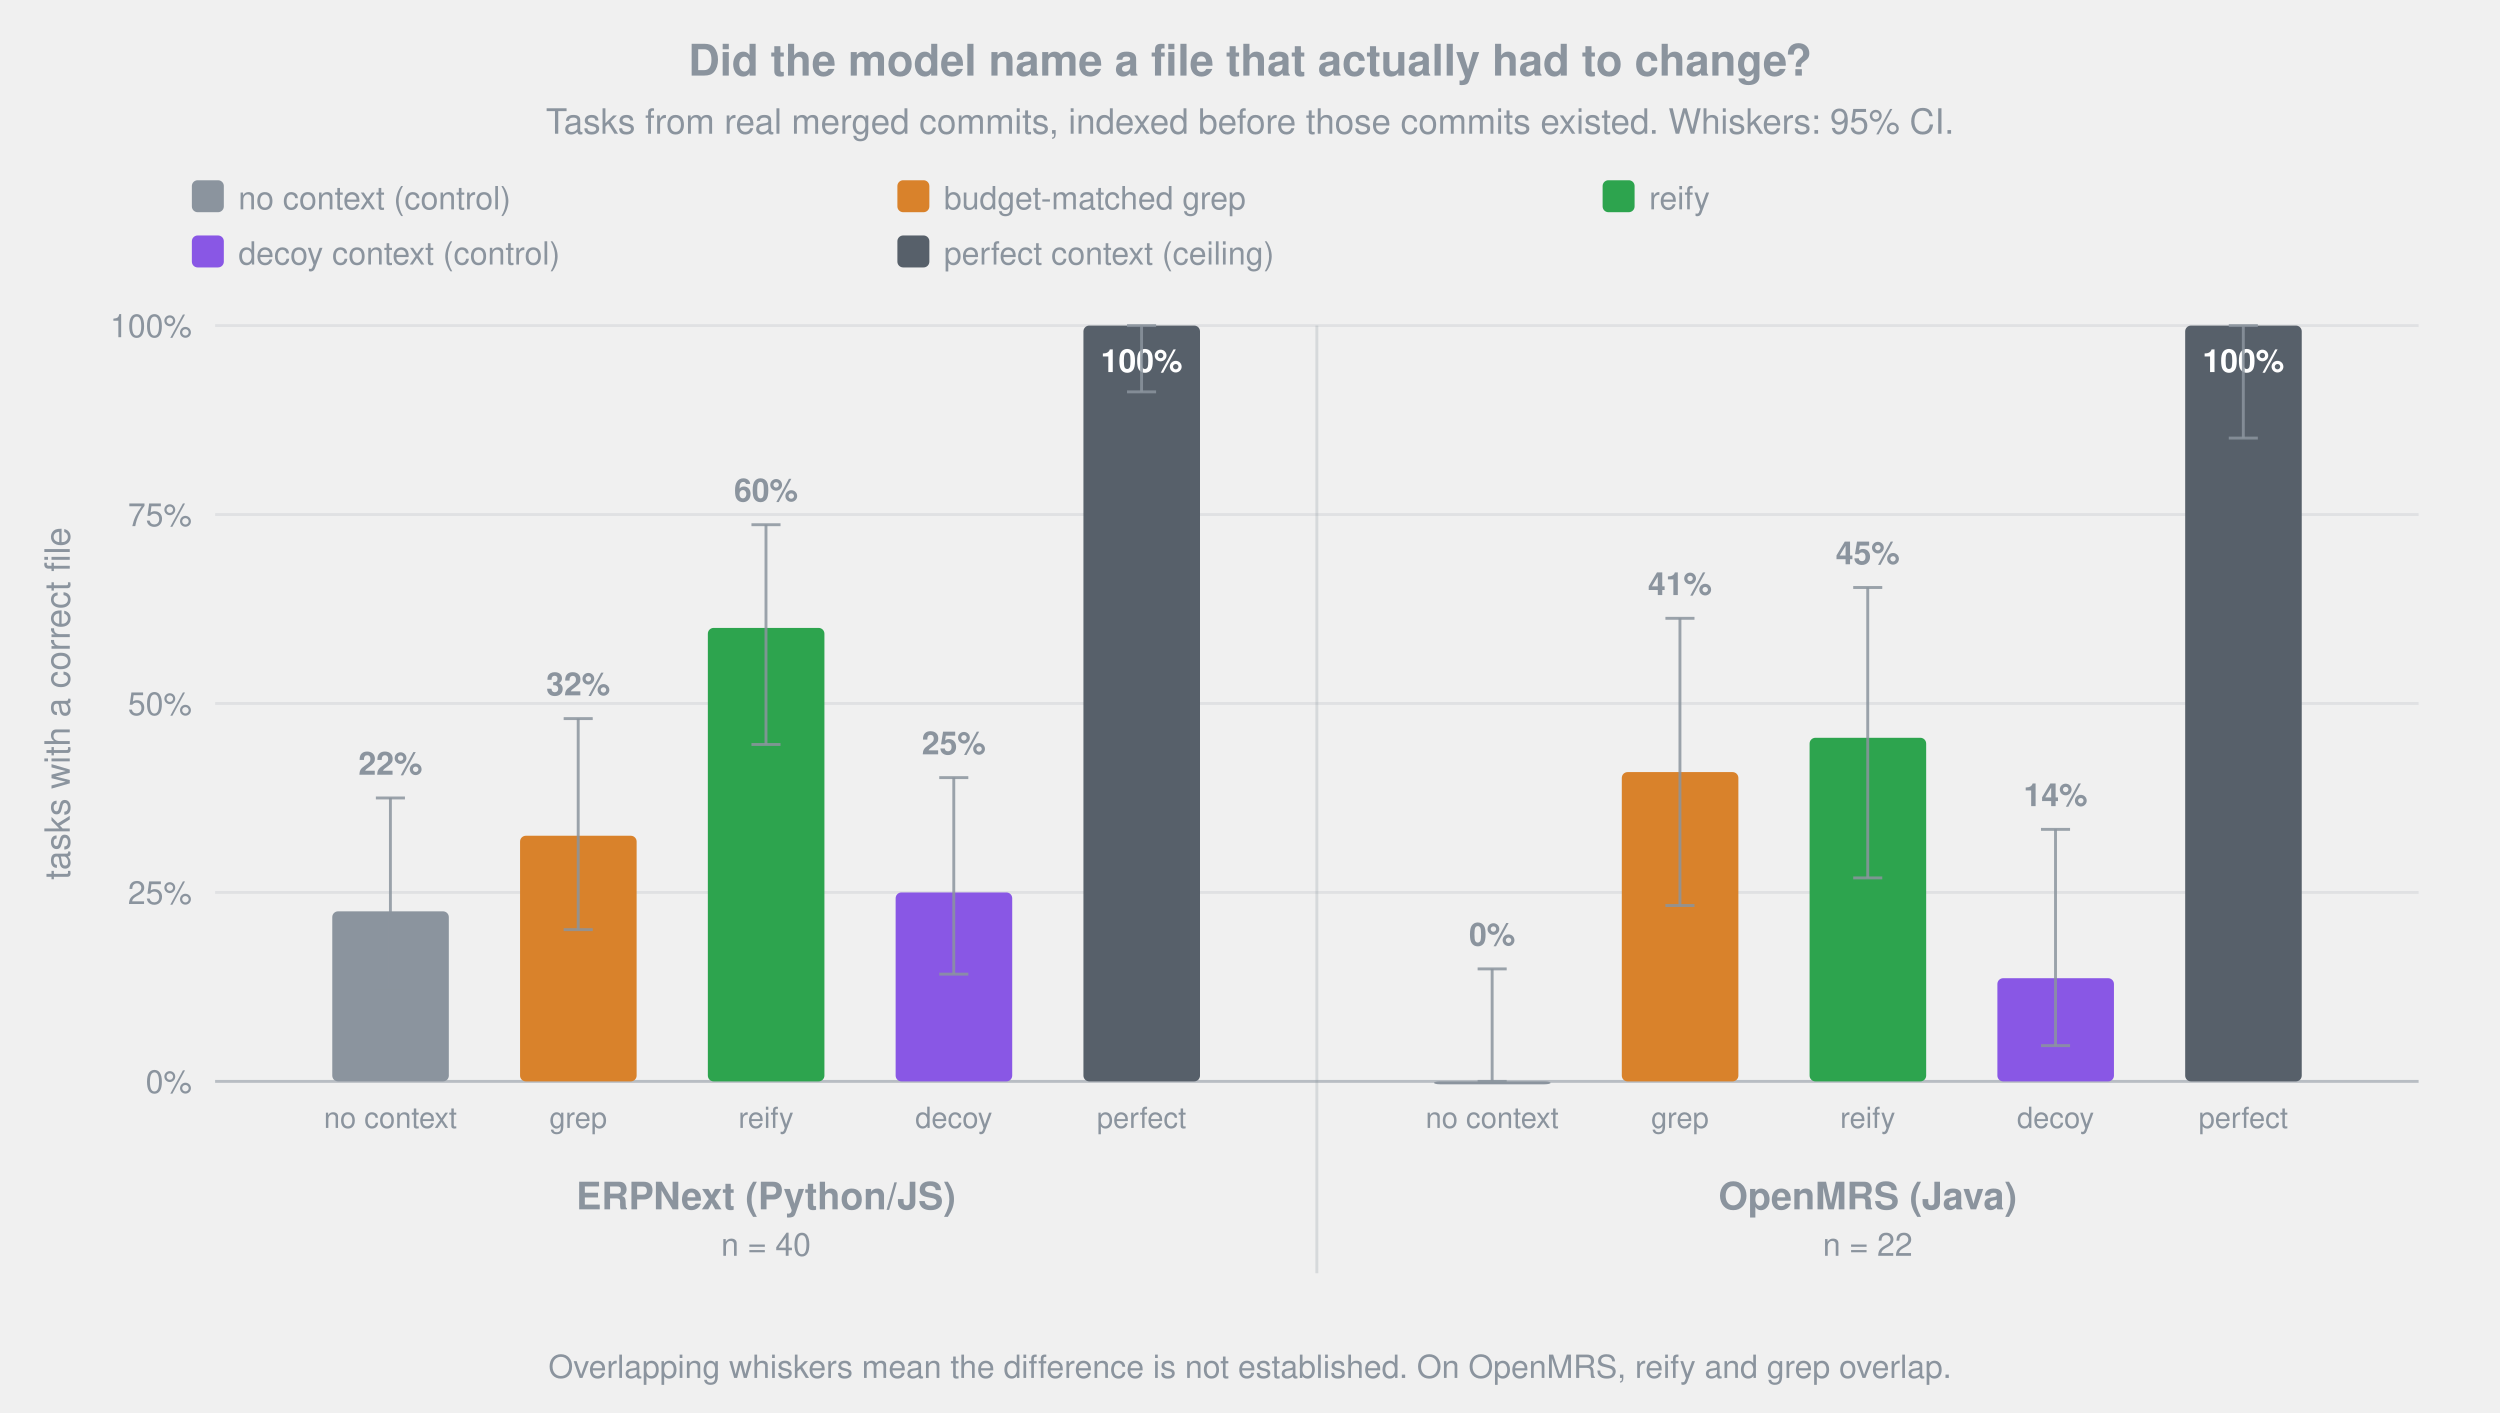
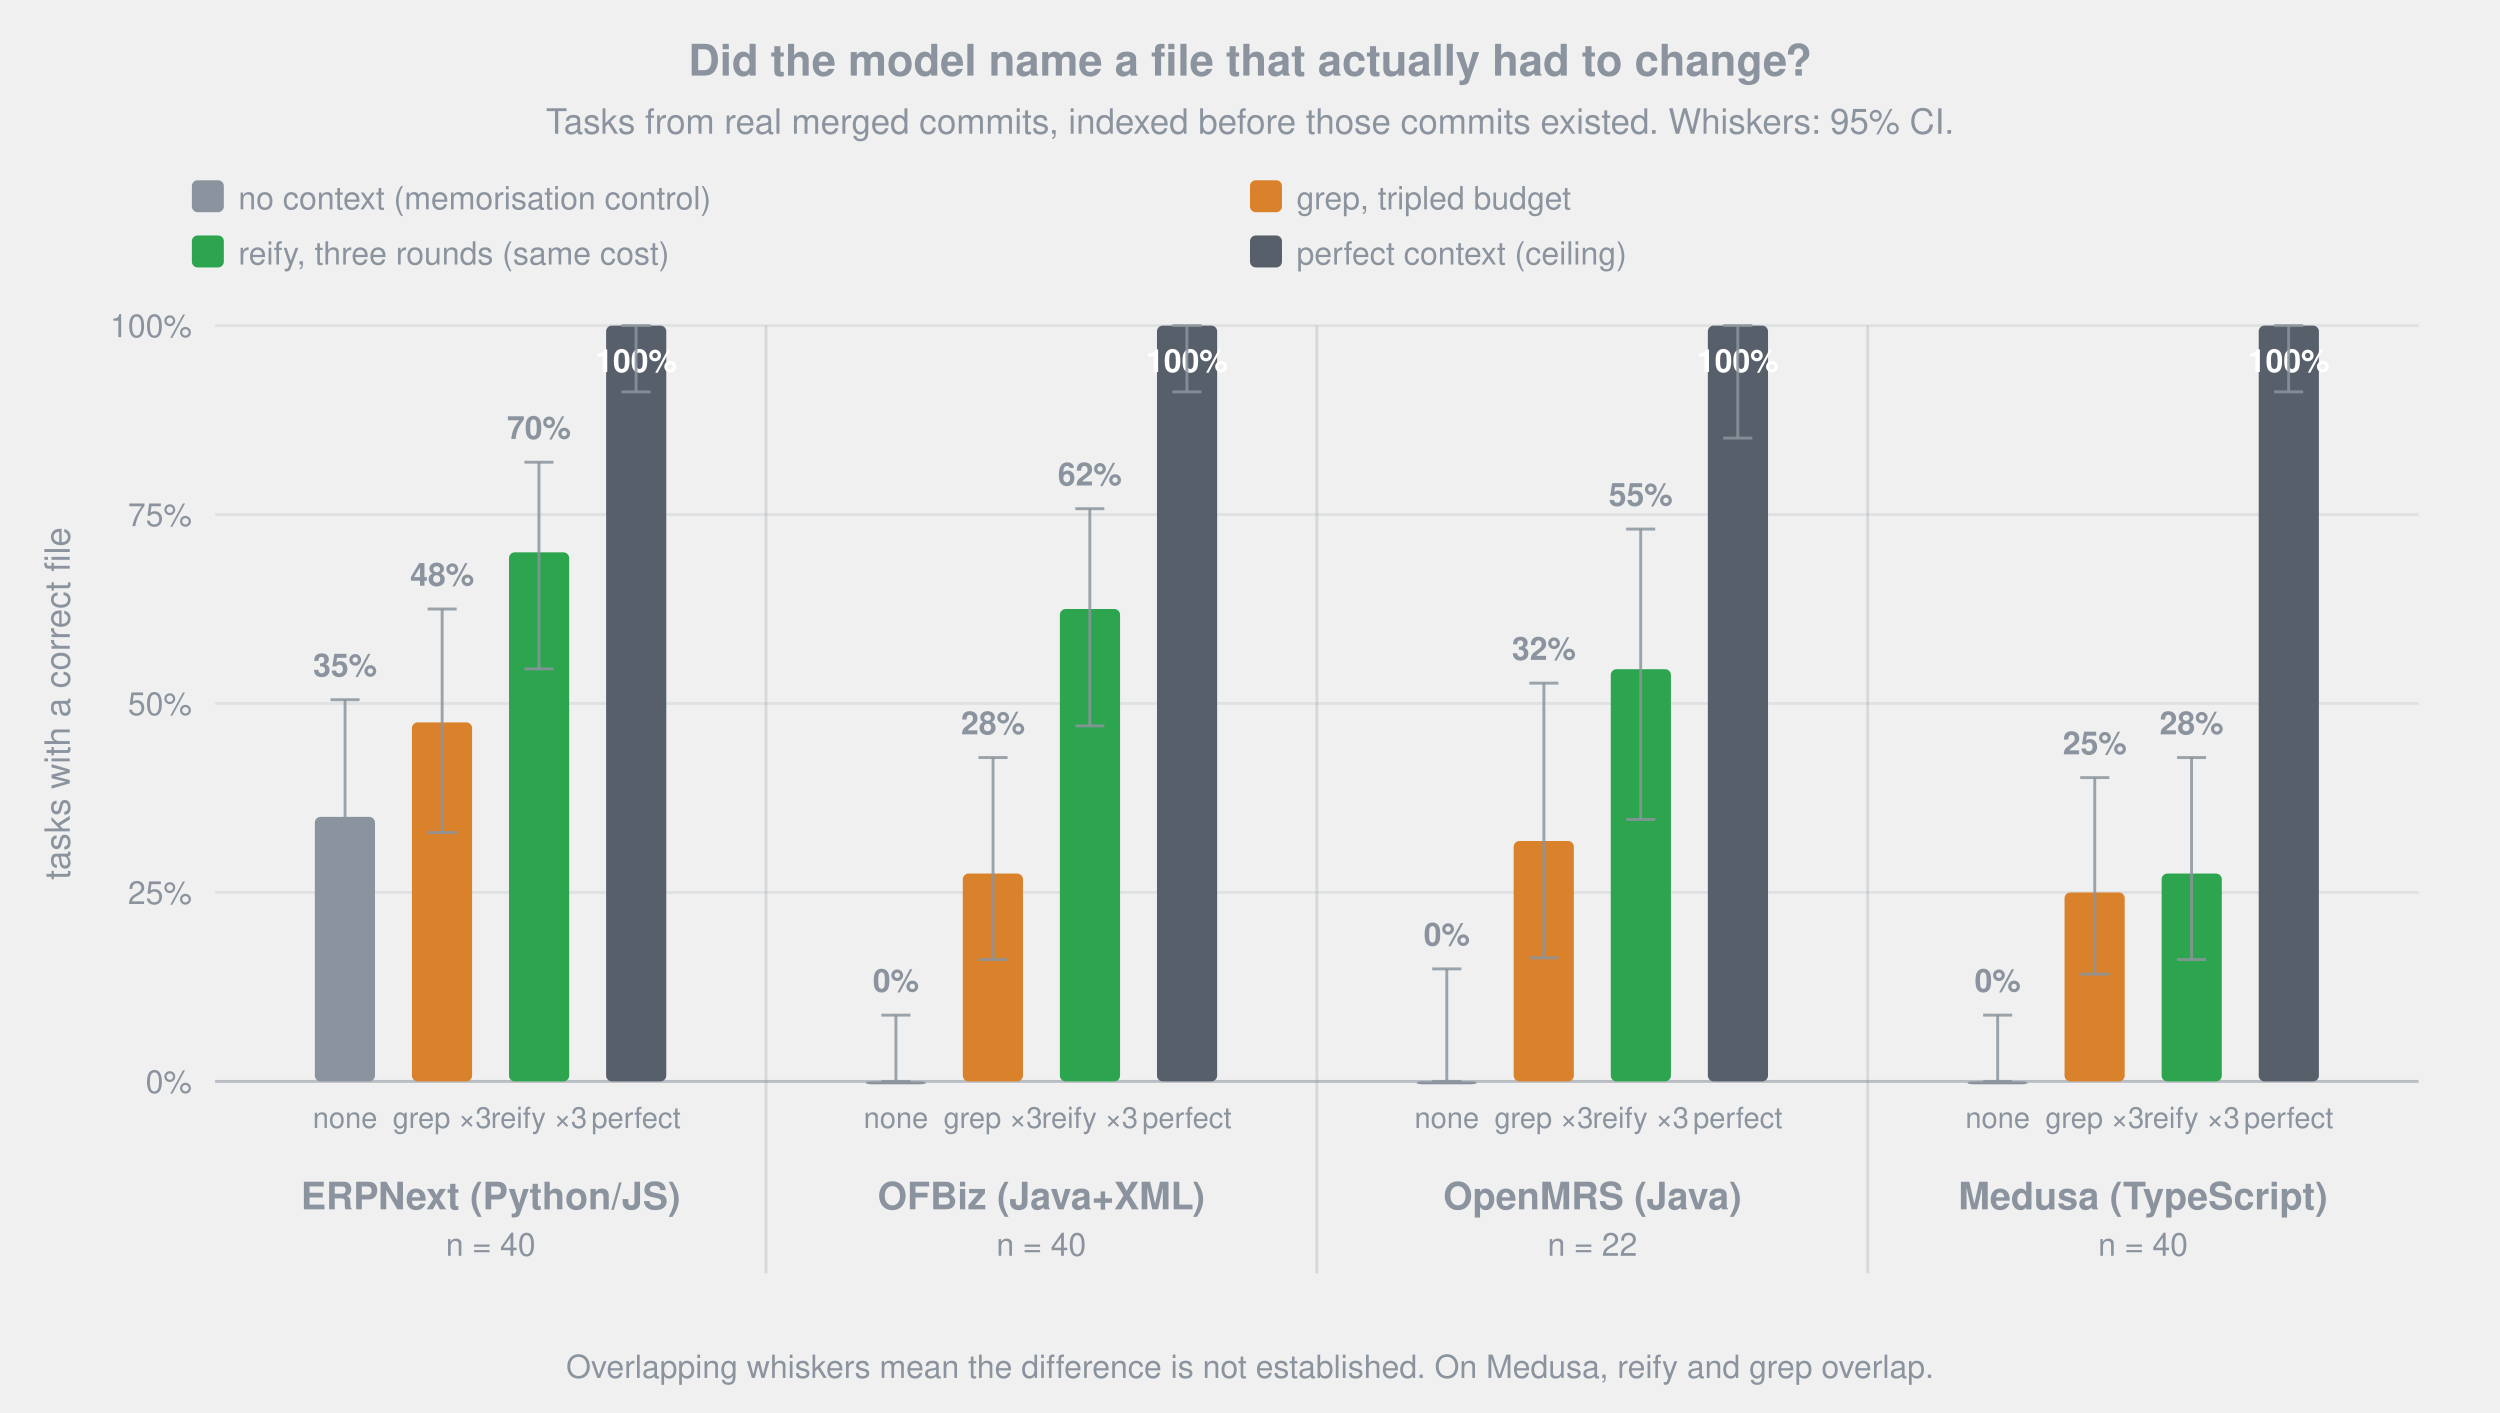
<svg xmlns="http://www.w3.org/2000/svg" viewBox="0 0 860 486" font-family="-apple-system, 'Segoe UI', Helvetica, Arial, sans-serif">
  <text x="430" y="26" font-size="15" font-weight="600" fill="#8b949e" text-anchor="middle">Did the model name a file that actually had to change?</text>
  <text x="430" y="46" font-size="12" fill="#8b949e" text-anchor="middle">Tasks from real merged commits, indexed before those commits existed. Whiskers: 95% CI.</text>
  <rect x="66.0" y="62.0" width="11" height="11" rx="2" fill="#8b949e" />
-   <text x="82.0" y="72.0" font-size="11" fill="#8b949e">no context (control)</text>
-   <rect x="308.7" y="62.0" width="11" height="11" rx="2" fill="#d9822b" />
-   <text x="324.7" y="72.0" font-size="11" fill="#8b949e">budget-matched grep</text>
-   <rect x="551.3" y="62.0" width="11" height="11" rx="2" fill="#2da44e" />
-   <text x="567.3" y="72.0" font-size="11" fill="#8b949e">reify</text>
-   <rect x="66.0" y="81.0" width="11" height="11" rx="2" fill="#8957e5" />
-   <text x="82.0" y="91.0" font-size="11" fill="#8b949e">decoy context (control)</text>
-   <rect x="308.7" y="81.0" width="11" height="11" rx="2" fill="#57606a" />
-   <text x="324.7" y="91.0" font-size="11" fill="#8b949e">perfect context (ceiling)</text>
+   <text x="82.0" y="72.0" font-size="11" fill="#8b949e">no context (memorisation control)</text>
+   <rect x="430.0" y="62.0" width="11" height="11" rx="2" fill="#d9822b" />
+   <text x="446.0" y="72.0" font-size="11" fill="#8b949e">grep, tripled budget</text>
+   <rect x="66.0" y="81.0" width="11" height="11" rx="2" fill="#2da44e" />
+   <text x="82.0" y="91.0" font-size="11" fill="#8b949e">reify, three rounds (same cost)</text>
+   <rect x="430.0" y="81.0" width="11" height="11" rx="2" fill="#57606a" />
+   <text x="446.0" y="91.0" font-size="11" fill="#8b949e">perfect context (ceiling)</text>
  <line x1="74" y1="372.0" x2="832" y2="372.0" stroke="#8b949e" stroke-opacity="0.55" />
  <text x="66" y="376.0" font-size="11" fill="#8b949e" text-anchor="end">0%</text>
  <line x1="74" y1="307.0" x2="832" y2="307.0" stroke="#8b949e" stroke-opacity="0.16" />
  <text x="66" y="311.0" font-size="11" fill="#8b949e" text-anchor="end">25%</text>
  <line x1="74" y1="242.0" x2="832" y2="242.0" stroke="#8b949e" stroke-opacity="0.16" />
  <text x="66" y="246.0" font-size="11" fill="#8b949e" text-anchor="end">50%</text>
  <line x1="74" y1="177.0" x2="832" y2="177.0" stroke="#8b949e" stroke-opacity="0.16" />
  <text x="66" y="181.0" font-size="11" fill="#8b949e" text-anchor="end">75%</text>
  <line x1="74" y1="112.0" x2="832" y2="112.0" stroke="#8b949e" stroke-opacity="0.16" />
  <text x="66" y="116.0" font-size="11" fill="#8b949e" text-anchor="end">100%</text>
  <text x="24" y="242" font-size="12" fill="#8b949e" text-anchor="middle" transform="rotate(-90 24 242)">tasks with a correct file</text>
-   <rect x="114.3" y="313.5" width="40.1" height="58.5" rx="2" fill="#8b949e" />
-   <text x="134.3" y="266.5" font-size="11" font-weight="600" fill="#8b949e" text-anchor="middle">22%</text>
-   <line x1="134.3" y1="274.5" x2="134.3" y2="340.0" stroke="#8b949e" stroke-opacity="0.85" />
-   <line x1="129.3" y1="274.5" x2="139.3" y2="274.5" stroke="#8b949e" stroke-opacity="0.85" />
-   <line x1="129.3" y1="340.0" x2="139.3" y2="340.0" stroke="#8b949e" stroke-opacity="0.85" />
-   <text x="134.3" y="388.0" font-size="10" fill="#8b949e" text-anchor="middle">no context</text>
-   <rect x="178.9" y="287.5" width="40.1" height="84.5" rx="2" fill="#d9822b" />
-   <text x="198.9" y="239.2" font-size="11" font-weight="600" fill="#8b949e" text-anchor="middle">32%</text>
-   <line x1="198.9" y1="247.2" x2="198.9" y2="319.8" stroke="#8b949e" stroke-opacity="0.85" />
-   <line x1="193.9" y1="247.2" x2="203.9" y2="247.2" stroke="#8b949e" stroke-opacity="0.85" />
-   <line x1="193.9" y1="319.8" x2="203.9" y2="319.8" stroke="#8b949e" stroke-opacity="0.85" />
-   <text x="198.9" y="388.0" font-size="10" fill="#8b949e" text-anchor="middle">grep</text>
-   <rect x="243.5" y="216.0" width="40.1" height="156.0" rx="2" fill="#2da44e" />
-   <text x="263.5" y="172.5" font-size="11" font-weight="600" fill="#8b949e" text-anchor="middle">60%</text>
-   <line x1="263.5" y1="180.5" x2="263.5" y2="256.1" stroke="#8b949e" stroke-opacity="0.85" />
-   <line x1="258.5" y1="180.5" x2="268.5" y2="180.5" stroke="#8b949e" stroke-opacity="0.85" />
-   <line x1="258.5" y1="256.1" x2="268.5" y2="256.1" stroke="#8b949e" stroke-opacity="0.85" />
-   <text x="263.5" y="388.0" font-size="10" fill="#8b949e" text-anchor="middle">reify</text>
-   <rect x="308.1" y="307.0" width="40.1" height="65.0" rx="2" fill="#8957e5" />
-   <text x="328.1" y="259.5" font-size="11" font-weight="600" fill="#8b949e" text-anchor="middle">25%</text>
-   <line x1="328.1" y1="267.5" x2="328.1" y2="335.1" stroke="#8b949e" stroke-opacity="0.85" />
-   <line x1="323.1" y1="267.5" x2="333.1" y2="267.5" stroke="#8b949e" stroke-opacity="0.85" />
-   <line x1="323.1" y1="335.1" x2="333.1" y2="335.1" stroke="#8b949e" stroke-opacity="0.85" />
-   <text x="328.1" y="388.0" font-size="10" fill="#8b949e" text-anchor="middle">decoy</text>
-   <rect x="372.7" y="112.0" width="40.1" height="260.0" rx="2" fill="#57606a" />
-   <text x="392.7" y="128.0" font-size="11" font-weight="600" fill="#ffffff" text-anchor="middle">100%</text>
-   <line x1="392.7" y1="112.0" x2="392.7" y2="134.8" stroke="#8b949e" stroke-opacity="0.85" />
-   <line x1="387.7" y1="112.0" x2="397.7" y2="112.0" stroke="#8b949e" stroke-opacity="0.85" />
-   <line x1="387.7" y1="134.8" x2="397.7" y2="134.8" stroke="#8b949e" stroke-opacity="0.85" />
-   <text x="392.7" y="388.0" font-size="10" fill="#8b949e" text-anchor="middle">perfect</text>
-   <text x="263.5" y="416.0" font-size="13" font-weight="600" fill="#8b949e" text-anchor="middle">ERPNext (Python/JS)</text>
-   <text x="263.5" y="432.0" font-size="11" fill="#8b949e" text-anchor="middle">n = 40</text>
-   <rect x="493.3" y="372.0" width="40.1" height="1.0" rx="2" fill="#8b949e" />
-   <text x="513.3" y="325.3" font-size="11" font-weight="600" fill="#8b949e" text-anchor="middle">0%</text>
-   <line x1="513.3" y1="333.3" x2="513.3" y2="372.0" stroke="#8b949e" stroke-opacity="0.85" />
-   <line x1="508.3" y1="333.3" x2="518.3" y2="333.3" stroke="#8b949e" stroke-opacity="0.85" />
-   <line x1="508.3" y1="372.0" x2="518.3" y2="372.0" stroke="#8b949e" stroke-opacity="0.85" />
-   <text x="513.3" y="388.0" font-size="10" fill="#8b949e" text-anchor="middle">no context</text>
-   <rect x="557.9" y="265.6" width="40.1" height="106.4" rx="2" fill="#d9822b" />
-   <text x="577.9" y="204.7" font-size="11" font-weight="600" fill="#8b949e" text-anchor="middle">41%</text>
-   <line x1="577.9" y1="212.7" x2="577.9" y2="311.5" stroke="#8b949e" stroke-opacity="0.85" />
-   <line x1="572.9" y1="212.7" x2="582.9" y2="212.7" stroke="#8b949e" stroke-opacity="0.85" />
-   <line x1="572.9" y1="311.5" x2="582.9" y2="311.5" stroke="#8b949e" stroke-opacity="0.85" />
-   <text x="577.9" y="388.0" font-size="10" fill="#8b949e" text-anchor="middle">grep</text>
-   <rect x="622.5" y="253.8" width="40.1" height="118.2" rx="2" fill="#2da44e" />
-   <text x="642.5" y="194.1" font-size="11" font-weight="600" fill="#8b949e" text-anchor="middle">45%</text>
-   <line x1="642.5" y1="202.1" x2="642.5" y2="302.0" stroke="#8b949e" stroke-opacity="0.85" />
-   <line x1="637.5" y1="202.1" x2="647.5" y2="202.1" stroke="#8b949e" stroke-opacity="0.85" />
-   <line x1="637.5" y1="302.0" x2="647.5" y2="302.0" stroke="#8b949e" stroke-opacity="0.85" />
-   <text x="642.5" y="388.0" font-size="10" fill="#8b949e" text-anchor="middle">reify</text>
-   <rect x="687.1" y="336.5" width="40.1" height="35.5" rx="2" fill="#8957e5" />
-   <text x="707.1" y="277.3" font-size="11" font-weight="600" fill="#8b949e" text-anchor="middle">14%</text>
-   <line x1="707.1" y1="285.3" x2="707.1" y2="359.7" stroke="#8b949e" stroke-opacity="0.85" />
-   <line x1="702.1" y1="285.3" x2="712.1" y2="285.3" stroke="#8b949e" stroke-opacity="0.85" />
-   <line x1="702.1" y1="359.7" x2="712.1" y2="359.7" stroke="#8b949e" stroke-opacity="0.85" />
-   <text x="707.1" y="388.0" font-size="10" fill="#8b949e" text-anchor="middle">decoy</text>
-   <rect x="751.7" y="112.0" width="40.1" height="260.0" rx="2" fill="#57606a" />
-   <text x="771.7" y="128.0" font-size="11" font-weight="600" fill="#ffffff" text-anchor="middle">100%</text>
-   <line x1="771.7" y1="112.0" x2="771.7" y2="150.7" stroke="#8b949e" stroke-opacity="0.85" />
-   <line x1="766.7" y1="112.0" x2="776.7" y2="112.0" stroke="#8b949e" stroke-opacity="0.85" />
-   <line x1="766.7" y1="150.7" x2="776.7" y2="150.7" stroke="#8b949e" stroke-opacity="0.85" />
-   <text x="771.7" y="388.0" font-size="10" fill="#8b949e" text-anchor="middle">perfect</text>
-   <text x="642.5" y="416.0" font-size="13" font-weight="600" fill="#8b949e" text-anchor="middle">OpenMRS (Java)</text>
-   <text x="642.5" y="432.0" font-size="11" fill="#8b949e" text-anchor="middle">n = 22</text>
+   <rect x="108.3" y="281.0" width="20.7" height="91.0" rx="2" fill="#8b949e" />
+   <text x="118.7" y="232.7" font-size="11" font-weight="600" fill="#8b949e" text-anchor="middle">35%</text>
+   <line x1="118.7" y1="240.7" x2="118.7" y2="314.5" stroke="#8b949e" stroke-opacity="0.85" />
+   <line x1="113.7" y1="240.7" x2="123.7" y2="240.7" stroke="#8b949e" stroke-opacity="0.85" />
+   <line x1="113.7" y1="314.5" x2="123.7" y2="314.5" stroke="#8b949e" stroke-opacity="0.85" />
+   <text x="118.7" y="388.0" font-size="10" fill="#8b949e" text-anchor="middle">none</text>
+   <rect x="141.7" y="248.5" width="20.7" height="123.5" rx="2" fill="#d9822b" />
+   <text x="152.1" y="201.5" font-size="11" font-weight="600" fill="#8b949e" text-anchor="middle">48%</text>
+   <line x1="152.1" y1="209.5" x2="152.1" y2="286.4" stroke="#8b949e" stroke-opacity="0.85" />
+   <line x1="147.1" y1="209.5" x2="157.1" y2="209.5" stroke="#8b949e" stroke-opacity="0.85" />
+   <line x1="147.1" y1="286.4" x2="157.1" y2="286.4" stroke="#8b949e" stroke-opacity="0.85" />
+   <text x="152.1" y="388.0" font-size="10" fill="#8b949e" text-anchor="middle">grep ×3</text>
+   <rect x="175.1" y="190.0" width="20.7" height="182.0" rx="2" fill="#2da44e" />
+   <text x="185.4" y="151.0" font-size="11" font-weight="600" fill="#8b949e" text-anchor="middle">70%</text>
+   <line x1="185.4" y1="159.0" x2="185.4" y2="230.1" stroke="#8b949e" stroke-opacity="0.85" />
+   <line x1="180.4" y1="159.0" x2="190.4" y2="159.0" stroke="#8b949e" stroke-opacity="0.85" />
+   <line x1="180.4" y1="230.1" x2="190.4" y2="230.1" stroke="#8b949e" stroke-opacity="0.85" />
+   <text x="185.4" y="388.0" font-size="10" fill="#8b949e" text-anchor="middle">reify ×3</text>
+   <rect x="208.5" y="112.0" width="20.7" height="260.0" rx="2" fill="#57606a" />
+   <text x="218.8" y="128.0" font-size="11" font-weight="600" fill="#ffffff" text-anchor="middle">100%</text>
+   <line x1="218.8" y1="112.0" x2="218.8" y2="134.8" stroke="#8b949e" stroke-opacity="0.85" />
+   <line x1="213.8" y1="112.0" x2="223.8" y2="112.0" stroke="#8b949e" stroke-opacity="0.85" />
+   <line x1="213.8" y1="134.8" x2="223.8" y2="134.8" stroke="#8b949e" stroke-opacity="0.85" />
+   <text x="218.8" y="388.0" font-size="10" fill="#8b949e" text-anchor="middle">perfect</text>
+   <text x="168.8" y="416.0" font-size="13" font-weight="600" fill="#8b949e" text-anchor="middle">ERPNext (Python/JS)</text>
+   <text x="168.8" y="432.0" font-size="11" fill="#8b949e" text-anchor="middle">n = 40</text>
+   <rect x="297.8" y="372.0" width="20.7" height="1.0" rx="2" fill="#8b949e" />
+   <text x="308.2" y="341.2" font-size="11" font-weight="600" fill="#8b949e" text-anchor="middle">0%</text>
+   <line x1="308.2" y1="349.2" x2="308.2" y2="372.0" stroke="#8b949e" stroke-opacity="0.85" />
+   <line x1="303.2" y1="349.2" x2="313.2" y2="349.2" stroke="#8b949e" stroke-opacity="0.85" />
+   <line x1="303.2" y1="372.0" x2="313.2" y2="372.0" stroke="#8b949e" stroke-opacity="0.85" />
+   <text x="308.2" y="388.0" font-size="10" fill="#8b949e" text-anchor="middle">none</text>
+   <rect x="331.2" y="300.5" width="20.7" height="71.5" rx="2" fill="#d9822b" />
+   <text x="341.6" y="252.6" font-size="11" font-weight="600" fill="#8b949e" text-anchor="middle">28%</text>
+   <line x1="341.6" y1="260.6" x2="341.6" y2="330.1" stroke="#8b949e" stroke-opacity="0.85" />
+   <line x1="336.6" y1="260.6" x2="346.6" y2="260.6" stroke="#8b949e" stroke-opacity="0.85" />
+   <line x1="336.6" y1="330.1" x2="346.6" y2="330.1" stroke="#8b949e" stroke-opacity="0.85" />
+   <text x="341.6" y="388.0" font-size="10" fill="#8b949e" text-anchor="middle">grep ×3</text>
+   <rect x="364.6" y="209.5" width="20.7" height="162.5" rx="2" fill="#2da44e" />
+   <text x="374.9" y="167.0" font-size="11" font-weight="600" fill="#8b949e" text-anchor="middle">62%</text>
+   <line x1="374.9" y1="175.0" x2="374.9" y2="249.7" stroke="#8b949e" stroke-opacity="0.85" />
+   <line x1="369.9" y1="175.0" x2="379.9" y2="175.0" stroke="#8b949e" stroke-opacity="0.85" />
+   <line x1="369.9" y1="249.7" x2="379.9" y2="249.7" stroke="#8b949e" stroke-opacity="0.85" />
+   <text x="374.9" y="388.0" font-size="10" fill="#8b949e" text-anchor="middle">reify ×3</text>
+   <rect x="398.0" y="112.0" width="20.7" height="260.0" rx="2" fill="#57606a" />
+   <text x="408.3" y="128.0" font-size="11" font-weight="600" fill="#ffffff" text-anchor="middle">100%</text>
+   <line x1="408.3" y1="112.0" x2="408.3" y2="134.8" stroke="#8b949e" stroke-opacity="0.85" />
+   <line x1="403.3" y1="112.0" x2="413.3" y2="112.0" stroke="#8b949e" stroke-opacity="0.85" />
+   <line x1="403.3" y1="134.8" x2="413.3" y2="134.8" stroke="#8b949e" stroke-opacity="0.85" />
+   <text x="408.3" y="388.0" font-size="10" fill="#8b949e" text-anchor="middle">perfect</text>
+   <text x="358.2" y="416.0" font-size="13" font-weight="600" fill="#8b949e" text-anchor="middle">OFBiz (Java+XML)</text>
+   <text x="358.2" y="432.0" font-size="11" fill="#8b949e" text-anchor="middle">n = 40</text>
+   <line x1="263.5" y1="112" x2="263.5" y2="438.0" stroke="#8b949e" stroke-opacity="0.25" />
+   <rect x="487.3" y="372.0" width="20.7" height="1.0" rx="2" fill="#8b949e" />
+   <text x="497.7" y="325.3" font-size="11" font-weight="600" fill="#8b949e" text-anchor="middle">0%</text>
+   <line x1="497.7" y1="333.3" x2="497.7" y2="372.0" stroke="#8b949e" stroke-opacity="0.85" />
+   <line x1="492.7" y1="333.3" x2="502.7" y2="333.3" stroke="#8b949e" stroke-opacity="0.85" />
+   <line x1="492.7" y1="372.0" x2="502.7" y2="372.0" stroke="#8b949e" stroke-opacity="0.85" />
+   <text x="497.7" y="388.0" font-size="10" fill="#8b949e" text-anchor="middle">none</text>
+   <rect x="520.7" y="289.3" width="20.7" height="82.7" rx="2" fill="#d9822b" />
+   <text x="531.1" y="227.0" font-size="11" font-weight="600" fill="#8b949e" text-anchor="middle">32%</text>
+   <line x1="531.1" y1="235.0" x2="531.1" y2="329.5" stroke="#8b949e" stroke-opacity="0.85" />
+   <line x1="526.1" y1="235.0" x2="536.1" y2="235.0" stroke="#8b949e" stroke-opacity="0.85" />
+   <line x1="526.1" y1="329.5" x2="536.1" y2="329.5" stroke="#8b949e" stroke-opacity="0.85" />
+   <text x="531.1" y="388.0" font-size="10" fill="#8b949e" text-anchor="middle">grep ×3</text>
+   <rect x="554.1" y="230.2" width="20.7" height="141.8" rx="2" fill="#2da44e" />
+   <text x="564.4" y="174.0" font-size="11" font-weight="600" fill="#8b949e" text-anchor="middle">55%</text>
+   <line x1="564.4" y1="182.0" x2="564.4" y2="281.9" stroke="#8b949e" stroke-opacity="0.85" />
+   <line x1="559.4" y1="182.0" x2="569.4" y2="182.0" stroke="#8b949e" stroke-opacity="0.85" />
+   <line x1="559.4" y1="281.9" x2="569.4" y2="281.9" stroke="#8b949e" stroke-opacity="0.85" />
+   <text x="564.4" y="388.0" font-size="10" fill="#8b949e" text-anchor="middle">reify ×3</text>
+   <rect x="587.5" y="112.0" width="20.7" height="260.0" rx="2" fill="#57606a" />
+   <text x="597.8" y="128.0" font-size="11" font-weight="600" fill="#ffffff" text-anchor="middle">100%</text>
+   <line x1="597.8" y1="112.0" x2="597.8" y2="150.7" stroke="#8b949e" stroke-opacity="0.85" />
+   <line x1="592.8" y1="112.0" x2="602.8" y2="112.0" stroke="#8b949e" stroke-opacity="0.85" />
+   <line x1="592.8" y1="150.7" x2="602.8" y2="150.7" stroke="#8b949e" stroke-opacity="0.85" />
+   <text x="597.8" y="388.0" font-size="10" fill="#8b949e" text-anchor="middle">perfect</text>
+   <text x="547.8" y="416.0" font-size="13" font-weight="600" fill="#8b949e" text-anchor="middle">OpenMRS (Java)</text>
+   <text x="547.8" y="432.0" font-size="11" fill="#8b949e" text-anchor="middle">n = 22</text>
  <line x1="453.0" y1="112" x2="453.0" y2="438.0" stroke="#8b949e" stroke-opacity="0.25" />
-   <text x="430" y="474" font-size="11" fill="#8b949e" text-anchor="middle">Overlapping whiskers mean the difference is not established. On OpenMRS, reify and grep overlap.</text>
+   <rect x="676.8" y="372.0" width="20.7" height="1.0" rx="2" fill="#8b949e" />
+   <text x="687.2" y="341.2" font-size="11" font-weight="600" fill="#8b949e" text-anchor="middle">0%</text>
+   <line x1="687.2" y1="349.2" x2="687.2" y2="372.0" stroke="#8b949e" stroke-opacity="0.85" />
+   <line x1="682.2" y1="349.2" x2="692.2" y2="349.2" stroke="#8b949e" stroke-opacity="0.85" />
+   <line x1="682.2" y1="372.0" x2="692.2" y2="372.0" stroke="#8b949e" stroke-opacity="0.85" />
+   <text x="687.2" y="388.0" font-size="10" fill="#8b949e" text-anchor="middle">none</text>
+   <rect x="710.2" y="307.0" width="20.7" height="65.0" rx="2" fill="#d9822b" />
+   <text x="720.6" y="259.5" font-size="11" font-weight="600" fill="#8b949e" text-anchor="middle">25%</text>
+   <line x1="720.6" y1="267.5" x2="720.6" y2="335.1" stroke="#8b949e" stroke-opacity="0.85" />
+   <line x1="715.6" y1="267.5" x2="725.6" y2="267.5" stroke="#8b949e" stroke-opacity="0.85" />
+   <line x1="715.6" y1="335.1" x2="725.6" y2="335.1" stroke="#8b949e" stroke-opacity="0.85" />
+   <text x="720.6" y="388.0" font-size="10" fill="#8b949e" text-anchor="middle">grep ×3</text>
+   <rect x="743.6" y="300.5" width="20.7" height="71.5" rx="2" fill="#2da44e" />
+   <text x="753.9" y="252.6" font-size="11" font-weight="600" fill="#8b949e" text-anchor="middle">28%</text>
+   <line x1="753.9" y1="260.6" x2="753.9" y2="330.1" stroke="#8b949e" stroke-opacity="0.85" />
+   <line x1="748.9" y1="260.6" x2="758.9" y2="260.6" stroke="#8b949e" stroke-opacity="0.85" />
+   <line x1="748.9" y1="330.1" x2="758.9" y2="330.1" stroke="#8b949e" stroke-opacity="0.85" />
+   <text x="753.9" y="388.0" font-size="10" fill="#8b949e" text-anchor="middle">reify ×3</text>
+   <rect x="777.0" y="112.0" width="20.7" height="260.0" rx="2" fill="#57606a" />
+   <text x="787.3" y="128.0" font-size="11" font-weight="600" fill="#ffffff" text-anchor="middle">100%</text>
+   <line x1="787.3" y1="112.0" x2="787.3" y2="134.8" stroke="#8b949e" stroke-opacity="0.85" />
+   <line x1="782.3" y1="112.0" x2="792.3" y2="112.0" stroke="#8b949e" stroke-opacity="0.85" />
+   <line x1="782.3" y1="134.8" x2="792.3" y2="134.8" stroke="#8b949e" stroke-opacity="0.85" />
+   <text x="787.3" y="388.0" font-size="10" fill="#8b949e" text-anchor="middle">perfect</text>
+   <text x="737.2" y="416.0" font-size="13" font-weight="600" fill="#8b949e" text-anchor="middle">Medusa (TypeScript)</text>
+   <text x="737.2" y="432.0" font-size="11" fill="#8b949e" text-anchor="middle">n = 40</text>
+   <line x1="642.5" y1="112" x2="642.5" y2="438.0" stroke="#8b949e" stroke-opacity="0.25" />
+   <text x="430" y="474" font-size="11" fill="#8b949e" text-anchor="middle">Overlapping whiskers mean the difference is not established. On Medusa, reify and grep overlap.</text>
</svg>
